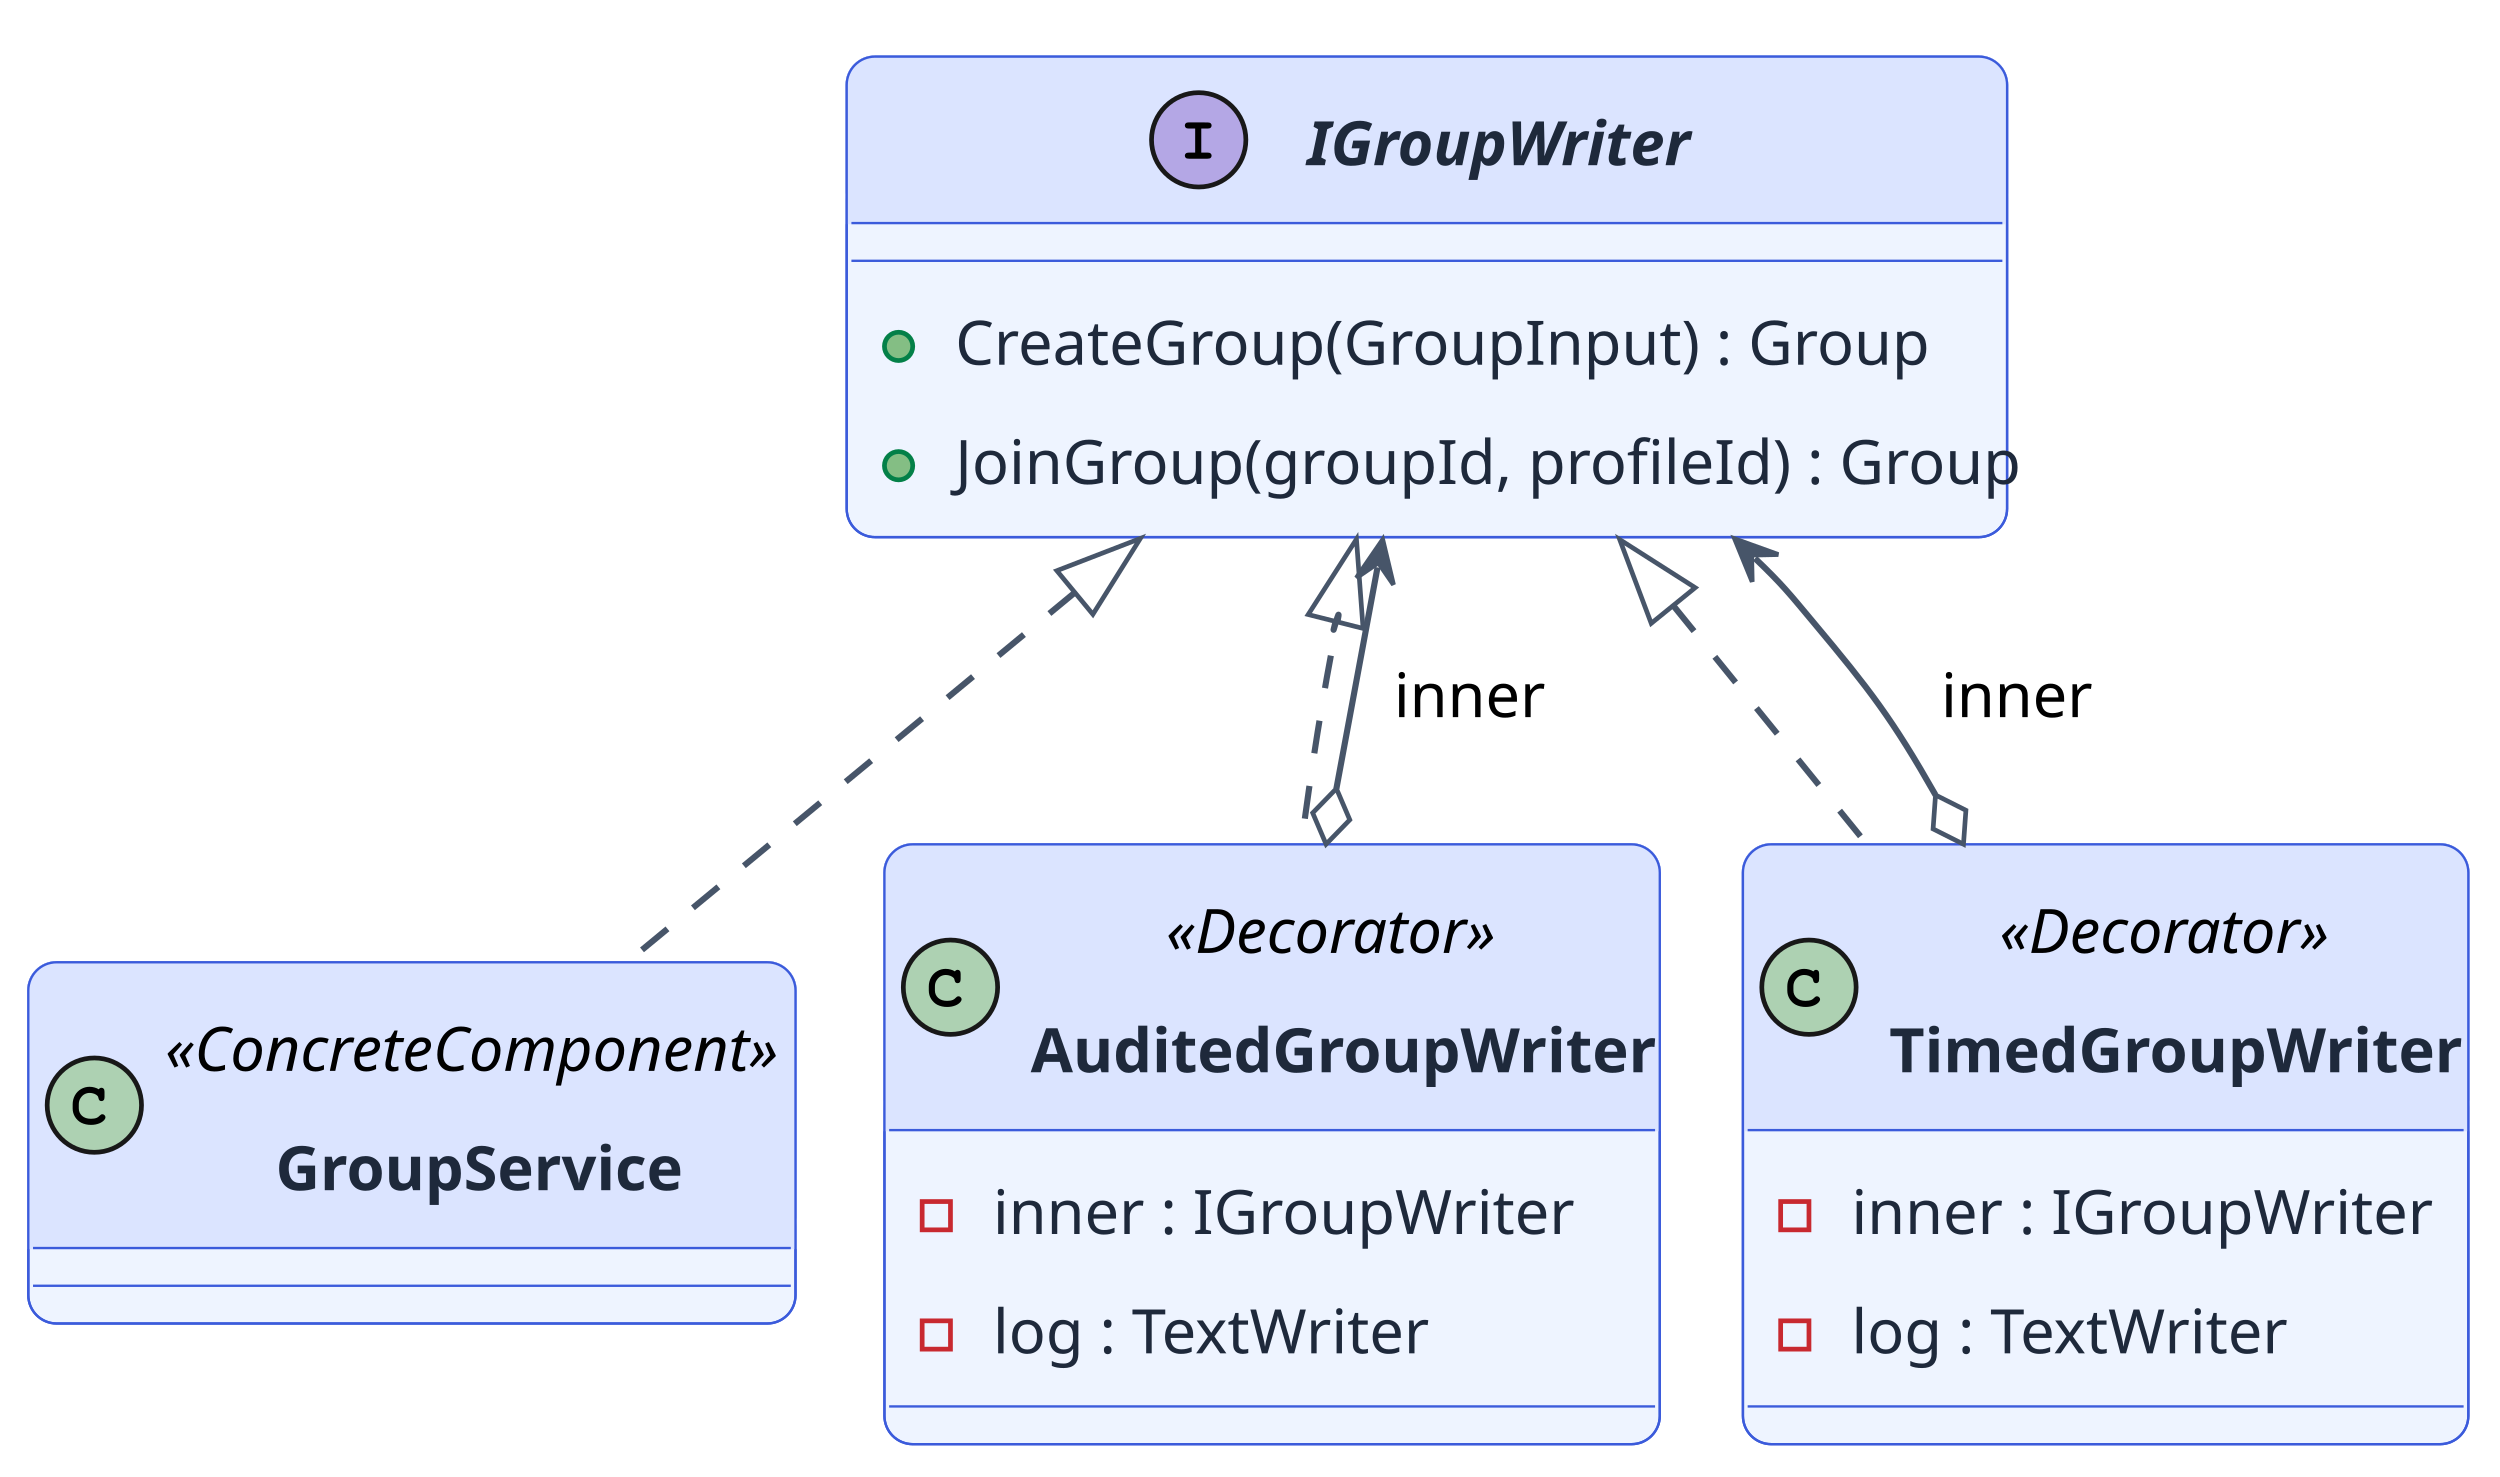
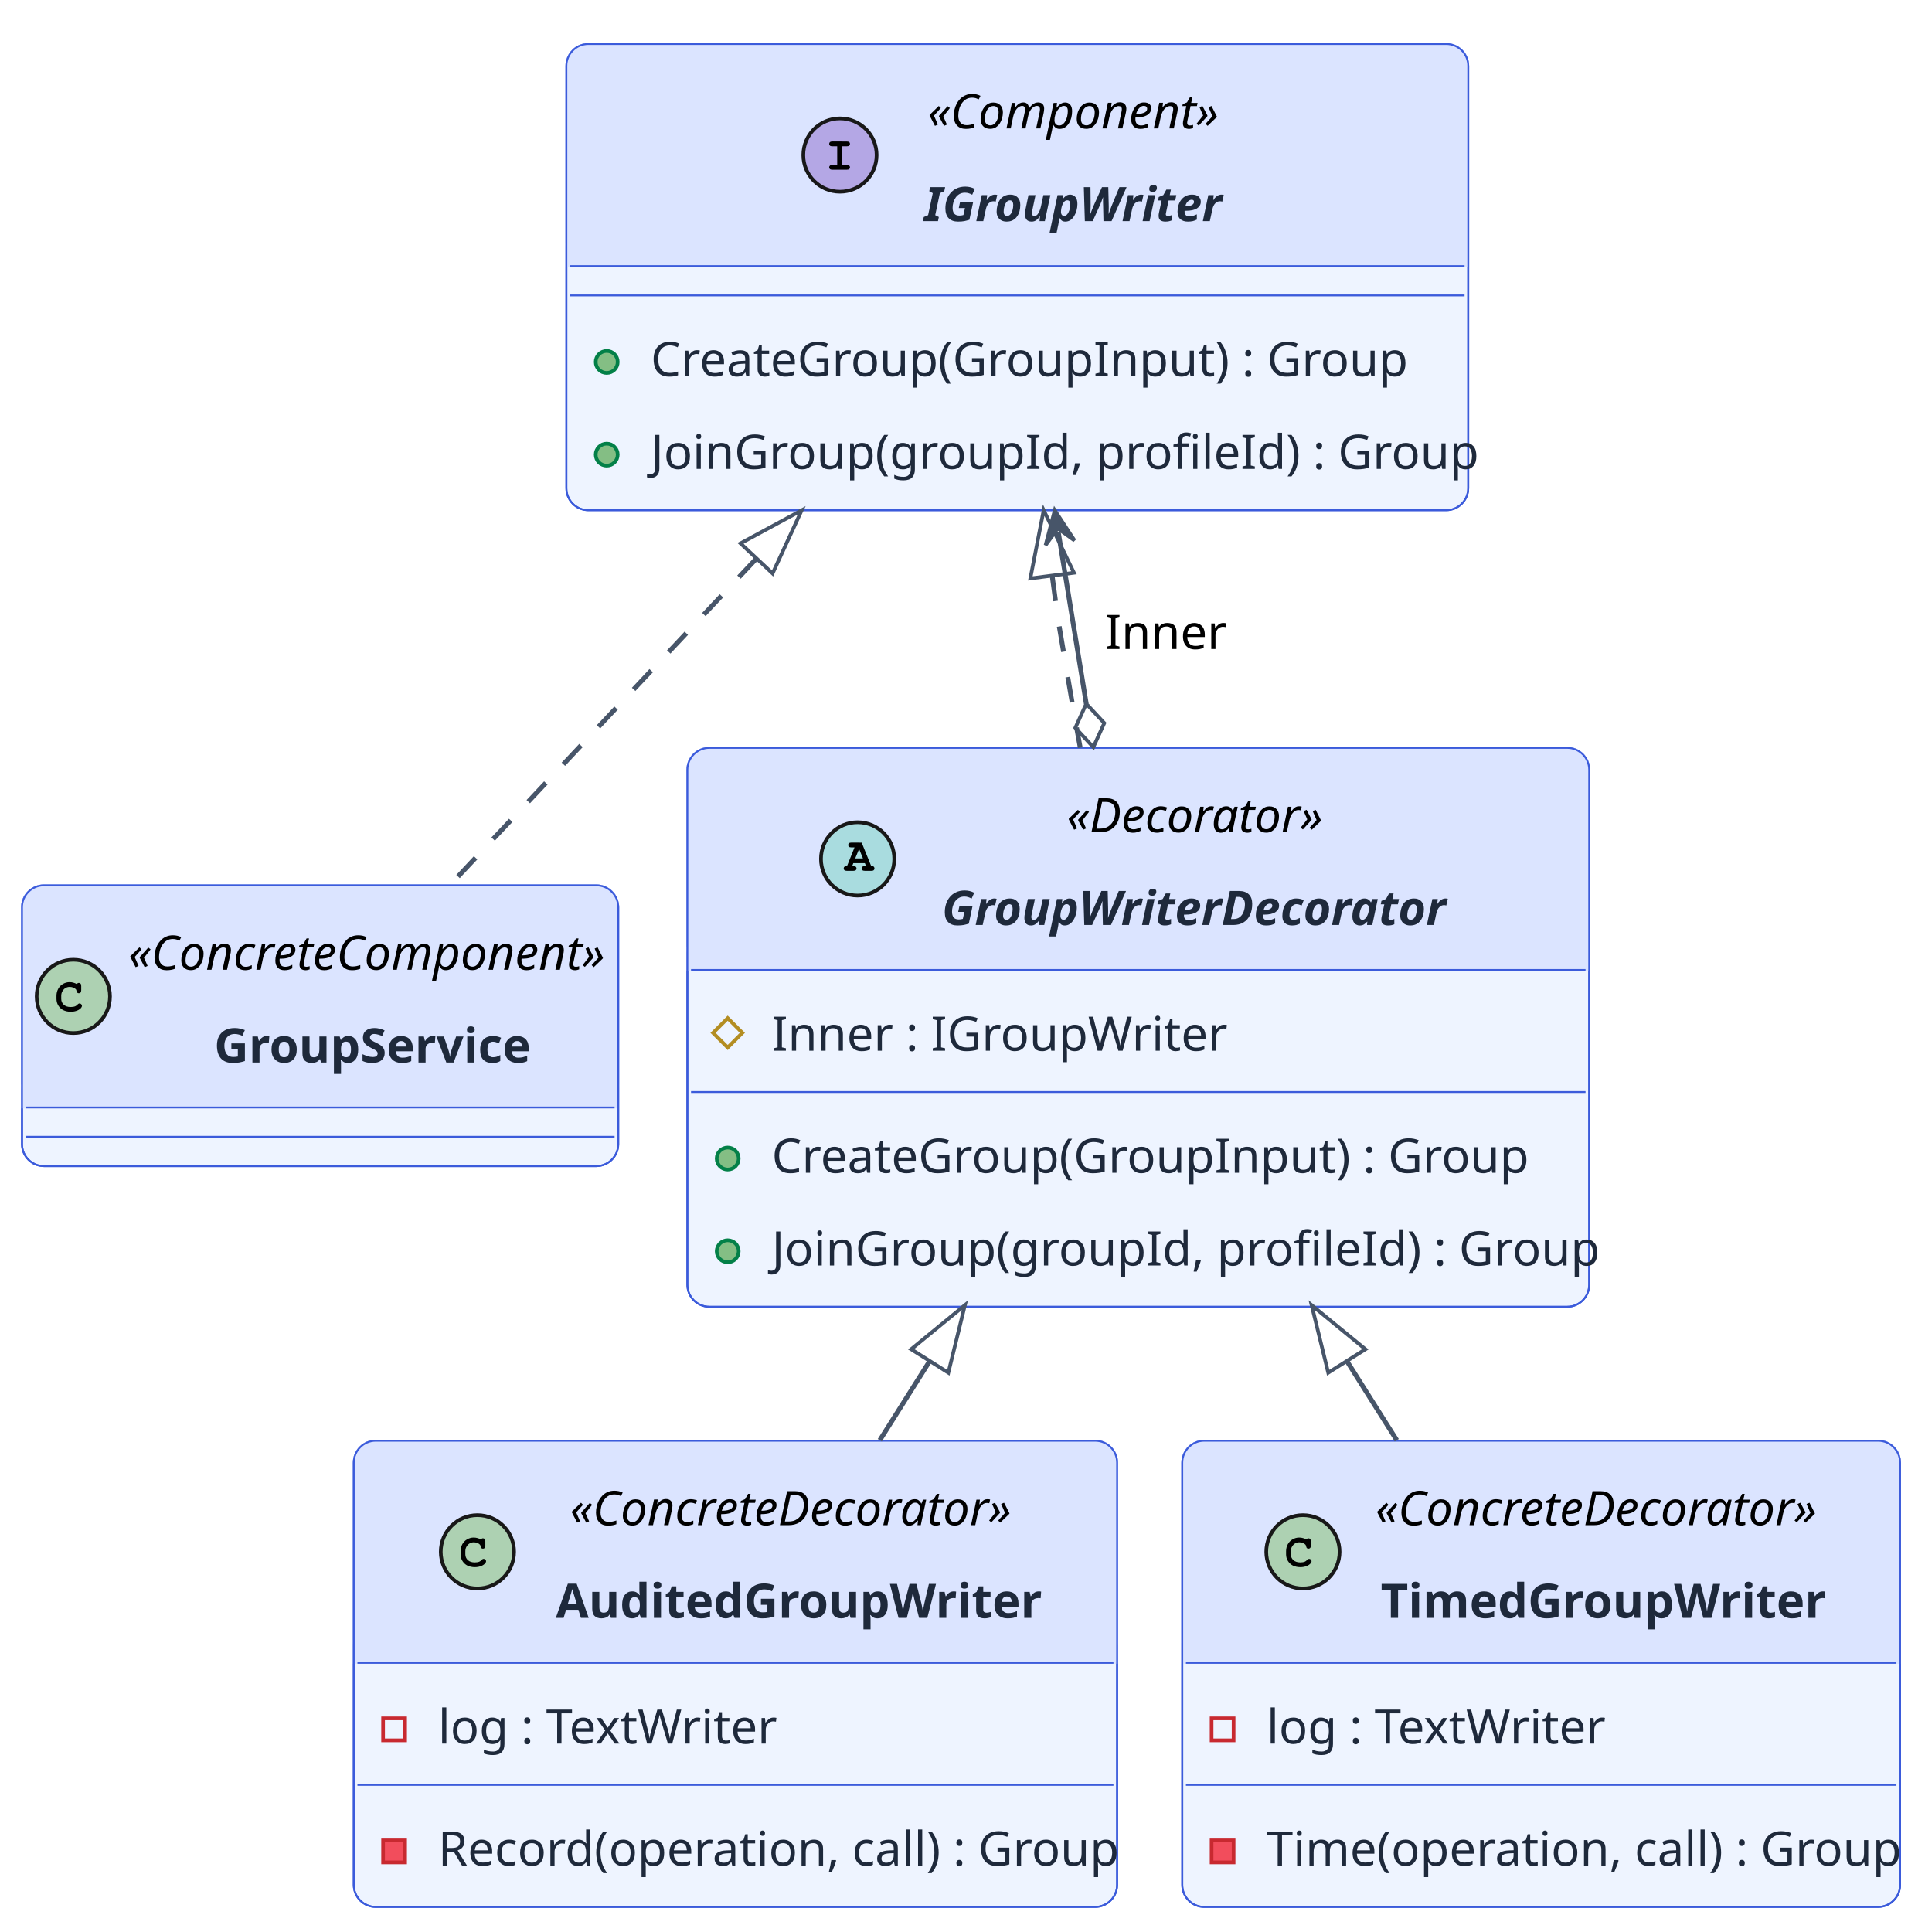
- <svg xmlns="http://www.w3.org/2000/svg" contentStyleType="text/css" height="313px" preserveAspectRatio="none" style="width:530px;height:313px;background:#FFFFFF;" version="1.1" viewBox="0 0 530 313" width="530px" zoomAndPan="magnify">
+ <svg xmlns="http://www.w3.org/2000/svg" contentStyleType="text/css" height="527px" preserveAspectRatio="none" style="width:525px;height:527px;background:#FFFFFF;" version="1.1" viewBox="0 0 525 527" width="525px" zoomAndPan="magnify">
  <defs />
  <g>
    <g id="elem_IGroupWriter">
-       <rect codeLine="80" fill="#EEF4FF" height="101.873" id="IGroupWriter" rx="6" ry="6" style="stroke:#3B5BDB;stroke-width:0.5;" width="246.002" x="179.5" y="12" />
-       <rect fill="#DBE4FF" height="35.291" rx="6" ry="6" style="stroke:#DBE4FF;stroke-width:0.5;" width="246.002" x="179.5" y="12" />
-       <rect fill="#DBE4FF" height="6" style="stroke:#DBE4FF;stroke-width:0.5;" width="246.002" x="179.5" y="41.291" />
-       <rect codeLine="80" fill="none" height="101.873" id="IGroupWriter" rx="6" ry="6" style="stroke:#3B5BDB;stroke-width:0.5;" width="246.002" x="179.5" y="12" />
-       <ellipse cx="254.124" cy="29.645" fill="#B4A7E5" rx="10" ry="10" style="stroke:#181818;stroke-width:1.0;" />
-       <path d="M254.67,27.255 L254.67,32.349 L255.983,32.349 Q256.452,32.349 256.655,32.536 Q256.858,32.708 256.858,33.005 Q256.858,33.286 256.655,33.474 Q256.452,33.645 255.983,33.645 L252.061,33.645 Q251.592,33.645 251.389,33.474 Q251.186,33.286 251.186,32.989 Q251.186,32.708 251.389,32.536 Q251.592,32.349 252.061,32.349 L253.374,32.349 L253.374,27.255 L252.061,27.255 Q251.592,27.255 251.389,27.083 Q251.186,26.895 251.186,26.599 Q251.186,26.302 251.389,26.13 Q251.592,25.942 252.061,25.942 L255.983,25.958 Q256.452,25.958 256.655,26.13 Q256.858,26.302 256.858,26.599 Q256.858,26.895 256.655,27.083 Q256.452,27.255 255.983,27.255 L254.67,27.255 Z " fill="#000000" />
-       <text fill="#1E293B" font-family="Segoe UI" font-size="13" font-style="italic" font-weight="bold" lengthAdjust="spacing" textLength="80.755" x="277.123" y="35.028">IGroupWriter</text>
-       <line style="stroke:#3B5BDB;stroke-width:0.5;" x1="180.5" x2="424.502" y1="47.291" y2="47.291" />
-       <line style="stroke:#3B5BDB;stroke-width:0.5;" x1="180.5" x2="424.502" y1="55.291" y2="55.291" />
-       <ellipse cx="190.5" cy="73.436" fill="#84BE84" rx="3" ry="3" style="stroke:#038048;stroke-width:1.0;" />
-       <text fill="#1E293B" font-family="Segoe UI" font-size="13" lengthAdjust="spacing" textLength="193.356" x="202.5" y="77.319">CreateGroup(GroupInput) : Group</text>
-       <ellipse cx="190.5" cy="98.728" fill="#84BE84" rx="3" ry="3" style="stroke:#038048;stroke-width:1.0;" />
-       <text fill="#1E293B" font-family="Segoe UI" font-size="13" lengthAdjust="spacing" textLength="213.002" x="202.5" y="102.61">JoinGroup(groupId, profileId) : Group</text>
+       <rect codeLine="92" fill="#EEF4FF" height="127.164" id="IGroupWriter" rx="6" ry="6" style="stroke:#3B5BDB;stroke-width:0.5;" width="246.002" x="154.5" y="12" />
+       <rect fill="#DBE4FF" height="60.582" rx="6" ry="6" style="stroke:#DBE4FF;stroke-width:0.5;" width="246.002" x="154.5" y="12" />
+       <rect fill="#DBE4FF" height="6" style="stroke:#DBE4FF;stroke-width:0.5;" width="246.002" x="154.5" y="66.582" />
+       <rect codeLine="92" fill="none" height="127.164" id="IGroupWriter" rx="6" ry="6" style="stroke:#3B5BDB;stroke-width:0.5;" width="246.002" x="154.5" y="12" />
+       <ellipse cx="229.124" cy="42.291" fill="#B4A7E5" rx="10" ry="10" style="stroke:#181818;stroke-width:1.0;" />
+       <path d="M229.67,39.9 L229.67,44.994 L230.983,44.994 Q231.452,44.994 231.655,45.182 Q231.858,45.353 231.858,45.65 Q231.858,45.932 231.655,46.119 Q231.452,46.291 230.983,46.291 L227.061,46.291 Q226.592,46.291 226.389,46.119 Q226.186,45.932 226.186,45.635 Q226.186,45.353 226.389,45.182 Q226.592,44.994 227.061,44.994 L228.374,44.994 L228.374,39.9 L227.061,39.9 Q226.592,39.9 226.389,39.728 Q226.186,39.541 226.186,39.244 Q226.186,38.947 226.389,38.775 Q226.592,38.588 227.061,38.588 L230.983,38.603 Q231.452,38.603 231.655,38.775 Q231.858,38.947 231.858,39.244 Q231.858,39.541 231.655,39.728 Q231.452,39.9 230.983,39.9 L229.67,39.9 Z " fill="#000000" />
+       <text fill="#000000" font-family="Segoe UI" font-size="13" font-style="italic" lengthAdjust="spacing" textLength="78.933" x="253.034" y="35.028">«Component»</text>
+       <text fill="#1E293B" font-family="Segoe UI" font-size="13" font-style="italic" font-weight="bold" lengthAdjust="spacing" textLength="80.755" x="252.124" y="60.319">IGroupWriter</text>
+       <line style="stroke:#3B5BDB;stroke-width:0.5;" x1="155.5" x2="399.502" y1="72.582" y2="72.582" />
+       <line style="stroke:#3B5BDB;stroke-width:0.5;" x1="155.5" x2="399.502" y1="80.582" y2="80.582" />
+       <ellipse cx="165.5" cy="98.728" fill="#84BE84" rx="3" ry="3" style="stroke:#038048;stroke-width:1.0;" />
+       <text fill="#1E293B" font-family="Segoe UI" font-size="13" lengthAdjust="spacing" textLength="193.356" x="177.5" y="102.61">CreateGroup(GroupInput) : Group</text>
+       <ellipse cx="165.5" cy="124.019" fill="#84BE84" rx="3" ry="3" style="stroke:#038048;stroke-width:1.0;" />
+       <text fill="#1E293B" font-family="Segoe UI" font-size="13" lengthAdjust="spacing" textLength="213.002" x="177.5" y="127.901">JoinGroup(groupId, profileId) : Group</text>
    </g>
    <g id="elem_GroupService">
-       <rect codeLine="84" fill="#EEF4FF" height="76.582" id="GroupService" rx="6" ry="6" style="stroke:#3B5BDB;stroke-width:0.5;" width="162.648" x="6" y="204" />
-       <rect fill="#DBE4FF" height="60.582" rx="6" ry="6" style="stroke:#DBE4FF;stroke-width:0.5;" width="162.648" x="6" y="204" />
-       <rect fill="#DBE4FF" height="6" style="stroke:#DBE4FF;stroke-width:0.5;" width="162.648" x="6" y="258.582" />
-       <rect codeLine="84" fill="none" height="76.582" id="GroupService" rx="6" ry="6" style="stroke:#3B5BDB;stroke-width:0.5;" width="162.648" x="6" y="204" />
-       <ellipse cx="20" cy="234.291" fill="#ADD1B2" rx="10" ry="10" style="stroke:#181818;stroke-width:1.0;" />
-       <path d="M20.938,230.932 Q21.062,230.76 21.203,230.682 Q21.344,230.603 21.516,230.603 Q21.797,230.603 21.969,230.807 Q22.156,230.994 22.156,231.463 L22.156,232.572 Q22.156,233.041 21.969,233.244 Q21.797,233.432 21.516,233.432 Q21.25,233.432 21.094,233.291 Q20.938,233.15 20.859,232.744 Q20.812,232.478 20.688,232.338 Q20.422,232.041 19.953,231.869 Q19.484,231.697 19.016,231.697 Q18.438,231.697 17.938,231.963 Q17.453,232.213 17.078,232.791 Q16.703,233.353 16.703,234.135 L16.703,234.978 Q16.703,235.916 17.391,236.557 Q18.078,237.182 19.281,237.182 Q20.016,237.182 20.516,236.978 Q20.797,236.869 21.125,236.525 Q21.328,236.322 21.438,236.275 Q21.562,236.213 21.703,236.213 Q21.969,236.213 22.156,236.416 Q22.359,236.603 22.359,236.869 Q22.359,237.135 22.094,237.447 Q21.703,237.885 21.094,238.135 Q20.281,238.478 19.297,238.478 Q18.141,238.478 17.203,238.01 Q16.453,237.619 15.922,236.807 Q15.406,235.978 15.406,235.01 L15.406,234.119 Q15.406,233.103 15.875,232.228 Q16.359,231.353 17.188,230.885 Q18.031,230.4 18.969,230.4 Q19.531,230.4 20.016,230.541 Q20.516,230.666 20.938,230.932 Z " fill="#000000" />
-       <text fill="#000000" font-family="Segoe UI" font-size="13" font-style="italic" lengthAdjust="spacing" textLength="128.648" x="35" y="227.028">«ConcreteComponent»</text>
-       <text fill="#1E293B" font-family="Segoe UI" font-size="13" font-weight="bold" lengthAdjust="spacing" textLength="81.796" x="58.426" y="252.319">GroupService</text>
-       <line style="stroke:#3B5BDB;stroke-width:0.5;" x1="7" x2="167.648" y1="264.582" y2="264.582" />
-       <line style="stroke:#3B5BDB;stroke-width:0.5;" x1="7" x2="167.648" y1="272.582" y2="272.582" />
+       <rect codeLine="96" fill="#EEF4FF" height="76.582" id="GroupService" rx="6" ry="6" style="stroke:#3B5BDB;stroke-width:0.5;" width="162.648" x="6" y="241.5" />
+       <rect fill="#DBE4FF" height="60.582" rx="6" ry="6" style="stroke:#DBE4FF;stroke-width:0.5;" width="162.648" x="6" y="241.5" />
+       <rect fill="#DBE4FF" height="6" style="stroke:#DBE4FF;stroke-width:0.5;" width="162.648" x="6" y="296.082" />
+       <rect codeLine="96" fill="none" height="76.582" id="GroupService" rx="6" ry="6" style="stroke:#3B5BDB;stroke-width:0.5;" width="162.648" x="6" y="241.5" />
+       <ellipse cx="20" cy="271.791" fill="#ADD1B2" rx="10" ry="10" style="stroke:#181818;stroke-width:1.0;" />
+       <path d="M20.938,268.432 Q21.062,268.26 21.203,268.182 Q21.344,268.103 21.516,268.103 Q21.797,268.103 21.969,268.307 Q22.156,268.494 22.156,268.963 L22.156,270.072 Q22.156,270.541 21.969,270.744 Q21.797,270.932 21.516,270.932 Q21.25,270.932 21.094,270.791 Q20.938,270.65 20.859,270.244 Q20.812,269.978 20.688,269.838 Q20.422,269.541 19.953,269.369 Q19.484,269.197 19.016,269.197 Q18.438,269.197 17.938,269.463 Q17.453,269.713 17.078,270.291 Q16.703,270.853 16.703,271.635 L16.703,272.478 Q16.703,273.416 17.391,274.057 Q18.078,274.682 19.281,274.682 Q20.016,274.682 20.516,274.478 Q20.797,274.369 21.125,274.025 Q21.328,273.822 21.438,273.775 Q21.562,273.713 21.703,273.713 Q21.969,273.713 22.156,273.916 Q22.359,274.103 22.359,274.369 Q22.359,274.635 22.094,274.947 Q21.703,275.385 21.094,275.635 Q20.281,275.978 19.297,275.978 Q18.141,275.978 17.203,275.51 Q16.453,275.119 15.922,274.307 Q15.406,273.478 15.406,272.51 L15.406,271.619 Q15.406,270.603 15.875,269.728 Q16.359,268.853 17.188,268.385 Q18.031,267.9 18.969,267.9 Q19.531,267.9 20.016,268.041 Q20.516,268.166 20.938,268.432 Z " fill="#000000" />
+       <text fill="#000000" font-family="Segoe UI" font-size="13" font-style="italic" lengthAdjust="spacing" textLength="128.648" x="35" y="264.528">«ConcreteComponent»</text>
+       <text fill="#1E293B" font-family="Segoe UI" font-size="13" font-weight="bold" lengthAdjust="spacing" textLength="81.796" x="58.426" y="289.819">GroupService</text>
+       <line style="stroke:#3B5BDB;stroke-width:0.5;" x1="7" x2="167.648" y1="302.082" y2="302.082" />
+       <line style="stroke:#3B5BDB;stroke-width:0.5;" x1="7" x2="167.648" y1="310.082" y2="310.082" />
+     </g>
+     <g id="elem_GroupWriterDecorator">
+       <rect codeLine="97" fill="#EEF4FF" height="152.455" id="GroupWriterDecorator" rx="6" ry="6" style="stroke:#3B5BDB;stroke-width:0.5;" width="246.002" x="187.5" y="204" />
+       <rect fill="#DBE4FF" height="60.582" rx="6" ry="6" style="stroke:#DBE4FF;stroke-width:0.5;" width="246.002" x="187.5" y="204" />
+       <rect fill="#DBE4FF" height="6" style="stroke:#DBE4FF;stroke-width:0.5;" width="246.002" x="187.5" y="258.582" />
+       <rect codeLine="97" fill="none" height="152.455" id="GroupWriterDecorator" rx="6" ry="6" style="stroke:#3B5BDB;stroke-width:0.5;" width="246.002" x="187.5" y="204" />
+       <ellipse cx="233.94" cy="234.291" fill="#A9DCDF" rx="10" ry="10" style="stroke:#181818;stroke-width:1.0;" />
+       <path d="M235.924,235.447 L232.768,235.447 L232.456,236.244 L232.768,236.244 Q233.237,236.244 233.44,236.432 Q233.643,236.603 233.643,236.9 Q233.643,237.182 233.44,237.369 Q233.237,237.541 232.768,237.541 L231.018,237.541 Q230.549,237.541 230.346,237.369 Q230.143,237.182 230.143,236.885 Q230.143,236.588 230.362,236.416 Q230.565,236.228 231.049,236.244 L233.096,231.15 L232.237,231.15 Q231.768,231.15 231.565,230.978 Q231.377,230.791 231.377,230.494 Q231.377,230.197 231.565,230.025 Q231.768,229.838 232.237,229.838 L235.049,229.853 L237.643,236.244 Q238.096,236.244 238.252,236.338 Q238.534,236.557 238.534,236.9 Q238.534,237.182 238.331,237.369 Q238.143,237.541 237.674,237.541 L235.924,237.541 Q235.456,237.541 235.252,237.369 Q235.049,237.182 235.049,236.885 Q235.049,236.603 235.252,236.432 Q235.456,236.244 235.924,236.244 L236.237,236.244 L235.924,235.447 Z M235.393,234.15 L234.346,231.572 L233.284,234.15 L235.393,234.15 Z " fill="#000000" />
+       <text fill="#000000" font-family="Segoe UI" font-size="13" font-style="italic" lengthAdjust="spacing" textLength="69.012" x="290.995" y="227.028">«Decorator»</text>
+       <text fill="#1E293B" font-family="Segoe UI" font-size="13" font-style="italic" font-weight="bold" lengthAdjust="spacing" textLength="137.122" x="256.94" y="252.319">GroupWriterDecorator</text>
+       <line style="stroke:#3B5BDB;stroke-width:0.5;" x1="188.5" x2="432.502" y1="264.582" y2="264.582" />
+       <polygon fill="none" points="198.5,277.728,202.5,281.728,198.5,285.728,194.5,281.728" style="stroke:#B38D22;stroke-width:1.0;" />
+       <text fill="#1E293B" font-family="Segoe UI" font-size="13" lengthAdjust="spacing" textLength="114.48" x="210.5" y="286.61">Inner : IGroupWriter</text>
+       <line style="stroke:#3B5BDB;stroke-width:0.5;" x1="188.5" x2="432.502" y1="297.873" y2="297.873" />
+       <ellipse cx="198.5" cy="316.019" fill="#84BE84" rx="3" ry="3" style="stroke:#038048;stroke-width:1.0;" />
+       <text fill="#1E293B" font-family="Segoe UI" font-size="13" lengthAdjust="spacing" textLength="193.356" x="210.5" y="319.901">CreateGroup(GroupInput) : Group</text>
+       <ellipse cx="198.5" cy="341.31" fill="#84BE84" rx="3" ry="3" style="stroke:#038048;stroke-width:1.0;" />
+       <text fill="#1E293B" font-family="Segoe UI" font-size="13" lengthAdjust="spacing" textLength="213.002" x="210.5" y="345.192">JoinGroup(groupId, profileId) : Group</text>
    </g>
    <g id="elem_AuditedGroupWriter">
-       <rect codeLine="85" fill="#EEF4FF" height="127.164" id="AuditedGroupWriter" rx="6" ry="6" style="stroke:#3B5BDB;stroke-width:0.5;" width="164.375" x="187.5" y="179" />
-       <rect fill="#DBE4FF" height="60.582" rx="6" ry="6" style="stroke:#DBE4FF;stroke-width:0.5;" width="164.375" x="187.5" y="179" />
-       <rect fill="#DBE4FF" height="6" style="stroke:#DBE4FF;stroke-width:0.5;" width="164.375" x="187.5" y="233.582" />
-       <rect codeLine="85" fill="none" height="127.164" id="AuditedGroupWriter" rx="6" ry="6" style="stroke:#3B5BDB;stroke-width:0.5;" width="164.375" x="187.5" y="179" />
-       <ellipse cx="201.5" cy="209.291" fill="#ADD1B2" rx="10" ry="10" style="stroke:#181818;stroke-width:1.0;" />
-       <path d="M202.438,205.932 Q202.562,205.76 202.703,205.682 Q202.844,205.603 203.016,205.603 Q203.297,205.603 203.469,205.807 Q203.656,205.994 203.656,206.463 L203.656,207.572 Q203.656,208.041 203.469,208.244 Q203.297,208.432 203.016,208.432 Q202.75,208.432 202.594,208.291 Q202.438,208.15 202.359,207.744 Q202.312,207.478 202.188,207.338 Q201.922,207.041 201.453,206.869 Q200.984,206.697 200.516,206.697 Q199.938,206.697 199.438,206.963 Q198.953,207.213 198.578,207.791 Q198.203,208.353 198.203,209.135 L198.203,209.978 Q198.203,210.916 198.891,211.557 Q199.578,212.182 200.781,212.182 Q201.516,212.182 202.016,211.978 Q202.297,211.869 202.625,211.525 Q202.828,211.322 202.938,211.275 Q203.062,211.213 203.203,211.213 Q203.469,211.213 203.656,211.416 Q203.859,211.603 203.859,211.869 Q203.859,212.135 203.594,212.447 Q203.203,212.885 202.594,213.135 Q201.781,213.478 200.797,213.478 Q199.641,213.478 198.703,213.01 Q197.953,212.619 197.422,211.807 Q196.906,210.978 196.906,210.01 L196.906,209.119 Q196.906,208.103 197.375,207.228 Q197.859,206.353 198.688,205.885 Q199.531,205.4 200.469,205.4 Q201.031,205.4 201.516,205.541 Q202.016,205.666 202.438,205.932 Z " fill="#000000" />
-       <text fill="#000000" font-family="Segoe UI" font-size="13" font-style="italic" lengthAdjust="spacing" textLength="69.012" x="247.182" y="202.028">«Decorator»</text>
-       <text fill="#1E293B" font-family="Segoe UI" font-size="13" font-weight="bold" lengthAdjust="spacing" textLength="126.376" x="218.5" y="227.319">AuditedGroupWriter</text>
-       <line style="stroke:#3B5BDB;stroke-width:0.5;" x1="188.5" x2="350.875" y1="239.582" y2="239.582" />
-       <rect fill="none" height="6" style="stroke:#C82930;stroke-width:1.0;" width="6" x="195.5" y="254.727" />
-       <text fill="#1E293B" font-family="Segoe UI" font-size="13" lengthAdjust="spacing" textLength="114.169" x="210.5" y="261.61">inner : IGroupWriter</text>
-       <rect fill="none" height="6" style="stroke:#C82930;stroke-width:1.0;" width="6" x="195.5" y="280.019" />
-       <text fill="#1E293B" font-family="Segoe UI" font-size="13" lengthAdjust="spacing" textLength="87.877" x="210.5" y="286.901">log : TextWriter</text>
-       <line style="stroke:#3B5BDB;stroke-width:0.5;" x1="188.5" x2="350.875" y1="298.164" y2="298.164" />
+       <rect codeLine="102" fill="#EEF4FF" height="127.164" id="AuditedGroupWriter" rx="6" ry="6" style="stroke:#3B5BDB;stroke-width:0.5;" width="208.227" x="96.5" y="393" />
+       <rect fill="#DBE4FF" height="60.582" rx="6" ry="6" style="stroke:#DBE4FF;stroke-width:0.5;" width="208.227" x="96.5" y="393" />
+       <rect fill="#DBE4FF" height="6" style="stroke:#DBE4FF;stroke-width:0.5;" width="208.227" x="96.5" y="447.582" />
+       <rect codeLine="102" fill="none" height="127.164" id="AuditedGroupWriter" rx="6" ry="6" style="stroke:#3B5BDB;stroke-width:0.5;" width="208.227" x="96.5" y="393" />
+       <ellipse cx="130.233" cy="423.291" fill="#ADD1B2" rx="10" ry="10" style="stroke:#181818;stroke-width:1.0;" />
+       <path d="M131.171,419.932 Q131.296,419.76 131.436,419.682 Q131.577,419.603 131.749,419.603 Q132.03,419.603 132.202,419.807 Q132.389,419.994 132.389,420.463 L132.389,421.572 Q132.389,422.041 132.202,422.244 Q132.03,422.432 131.749,422.432 Q131.483,422.432 131.327,422.291 Q131.171,422.15 131.093,421.744 Q131.046,421.478 130.921,421.338 Q130.655,421.041 130.186,420.869 Q129.718,420.697 129.249,420.697 Q128.671,420.697 128.171,420.963 Q127.686,421.213 127.311,421.791 Q126.936,422.353 126.936,423.135 L126.936,423.978 Q126.936,424.916 127.624,425.557 Q128.311,426.182 129.514,426.182 Q130.249,426.182 130.749,425.978 Q131.03,425.869 131.358,425.525 Q131.561,425.322 131.671,425.275 Q131.796,425.213 131.936,425.213 Q132.202,425.213 132.389,425.416 Q132.593,425.603 132.593,425.869 Q132.593,426.135 132.327,426.447 Q131.936,426.885 131.327,427.135 Q130.514,427.478 129.53,427.478 Q128.374,427.478 127.436,427.01 Q126.686,426.619 126.155,425.807 Q125.639,424.978 125.639,424.01 L125.639,423.119 Q125.639,422.103 126.108,421.228 Q126.593,420.353 127.421,419.885 Q128.264,419.4 129.202,419.4 Q129.764,419.4 130.249,419.541 Q130.749,419.666 131.171,419.932 Z " fill="#000000" />
+       <text fill="#000000" font-family="Segoe UI" font-size="13" font-style="italic" lengthAdjust="spacing" textLength="118.727" x="155.443" y="416.028">«ConcreteDecorator»</text>
+       <text fill="#1E293B" font-family="Segoe UI" font-size="13" font-weight="bold" lengthAdjust="spacing" textLength="126.376" x="151.618" y="441.319">AuditedGroupWriter</text>
+       <line style="stroke:#3B5BDB;stroke-width:0.5;" x1="97.5" x2="303.727" y1="453.582" y2="453.582" />
+       <rect fill="none" height="6" style="stroke:#C82930;stroke-width:1.0;" width="6" x="104.5" y="468.728" />
+       <text fill="#1E293B" font-family="Segoe UI" font-size="13" lengthAdjust="spacing" textLength="87.877" x="119.5" y="475.61">log : TextWriter</text>
+       <line style="stroke:#3B5BDB;stroke-width:0.5;" x1="97.5" x2="303.727" y1="486.873" y2="486.873" />
+       <rect fill="#F24D5C" height="6" style="stroke:#C82930;stroke-width:1.0;" width="6" x="104.5" y="502.019" />
+       <text fill="#1E293B" font-family="Segoe UI" font-size="13" lengthAdjust="spacing" textLength="175.227" x="119.5" y="508.901">Record(operation, call) : Group</text>
    </g>
    <g id="elem_TimedGroupWriter">
-       <rect codeLine="89" fill="#EEF4FF" height="127.164" id="TimedGroupWriter" rx="6" ry="6" style="stroke:#3B5BDB;stroke-width:0.5;" width="153.788" x="369.5" y="179" />
-       <rect fill="#DBE4FF" height="60.582" rx="6" ry="6" style="stroke:#DBE4FF;stroke-width:0.5;" width="153.788" x="369.5" y="179" />
-       <rect fill="#DBE4FF" height="6" style="stroke:#DBE4FF;stroke-width:0.5;" width="153.788" x="369.5" y="233.582" />
-       <rect codeLine="89" fill="none" height="127.164" id="TimedGroupWriter" rx="6" ry="6" style="stroke:#3B5BDB;stroke-width:0.5;" width="153.788" x="369.5" y="179" />
-       <ellipse cx="383.5" cy="209.291" fill="#ADD1B2" rx="10" ry="10" style="stroke:#181818;stroke-width:1.0;" />
-       <path d="M384.438,205.932 Q384.562,205.76 384.703,205.682 Q384.844,205.603 385.016,205.603 Q385.297,205.603 385.469,205.807 Q385.656,205.994 385.656,206.463 L385.656,207.572 Q385.656,208.041 385.469,208.244 Q385.297,208.432 385.016,208.432 Q384.75,208.432 384.594,208.291 Q384.438,208.15 384.359,207.744 Q384.312,207.478 384.188,207.338 Q383.922,207.041 383.453,206.869 Q382.984,206.697 382.516,206.697 Q381.938,206.697 381.438,206.963 Q380.953,207.213 380.578,207.791 Q380.203,208.353 380.203,209.135 L380.203,209.978 Q380.203,210.916 380.891,211.557 Q381.578,212.182 382.781,212.182 Q383.516,212.182 384.016,211.978 Q384.297,211.869 384.625,211.525 Q384.828,211.322 384.938,211.275 Q385.062,211.213 385.203,211.213 Q385.469,211.213 385.656,211.416 Q385.859,211.603 385.859,211.869 Q385.859,212.135 385.594,212.447 Q385.203,212.885 384.594,213.135 Q383.781,213.478 382.797,213.478 Q381.641,213.478 380.703,213.01 Q379.953,212.619 379.422,211.807 Q378.906,210.978 378.906,210.01 L378.906,209.119 Q378.906,208.103 379.375,207.228 Q379.859,206.353 380.688,205.885 Q381.531,205.4 382.469,205.4 Q383.031,205.4 383.516,205.541 Q384.016,205.666 384.438,205.932 Z " fill="#000000" />
-       <text fill="#000000" font-family="Segoe UI" font-size="13" font-style="italic" lengthAdjust="spacing" textLength="69.012" x="423.888" y="202.028">«Decorator»</text>
-       <text fill="#1E293B" font-family="Segoe UI" font-size="13" font-weight="bold" lengthAdjust="spacing" textLength="115.788" x="400.5" y="227.319">TimedGroupWriter</text>
-       <line style="stroke:#3B5BDB;stroke-width:0.5;" x1="370.5" x2="522.288" y1="239.582" y2="239.582" />
-       <rect fill="none" height="6" style="stroke:#C82930;stroke-width:1.0;" width="6" x="377.5" y="254.727" />
-       <text fill="#1E293B" font-family="Segoe UI" font-size="13" lengthAdjust="spacing" textLength="114.169" x="392.5" y="261.61">inner : IGroupWriter</text>
-       <rect fill="none" height="6" style="stroke:#C82930;stroke-width:1.0;" width="6" x="377.5" y="280.019" />
-       <text fill="#1E293B" font-family="Segoe UI" font-size="13" lengthAdjust="spacing" textLength="87.877" x="392.5" y="286.901">log : TextWriter</text>
-       <line style="stroke:#3B5BDB;stroke-width:0.5;" x1="370.5" x2="522.288" y1="298.164" y2="298.164" />
+       <rect codeLine="106" fill="#EEF4FF" height="127.164" id="TimedGroupWriter" rx="6" ry="6" style="stroke:#3B5BDB;stroke-width:0.5;" width="195.811" x="322.5" y="393" />
+       <rect fill="#DBE4FF" height="60.582" rx="6" ry="6" style="stroke:#DBE4FF;stroke-width:0.5;" width="195.811" x="322.5" y="393" />
+       <rect fill="#DBE4FF" height="6" style="stroke:#DBE4FF;stroke-width:0.5;" width="195.811" x="322.5" y="447.582" />
+       <rect codeLine="106" fill="none" height="127.164" id="TimedGroupWriter" rx="6" ry="6" style="stroke:#3B5BDB;stroke-width:0.5;" width="195.811" x="322.5" y="393" />
+       <ellipse cx="355.411" cy="423.291" fill="#ADD1B2" rx="10" ry="10" style="stroke:#181818;stroke-width:1.0;" />
+       <path d="M356.348,419.932 Q356.473,419.76 356.614,419.682 Q356.754,419.603 356.926,419.603 Q357.207,419.603 357.379,419.807 Q357.567,419.994 357.567,420.463 L357.567,421.572 Q357.567,422.041 357.379,422.244 Q357.207,422.432 356.926,422.432 Q356.661,422.432 356.504,422.291 Q356.348,422.15 356.27,421.744 Q356.223,421.478 356.098,421.338 Q355.832,421.041 355.364,420.869 Q354.895,420.697 354.426,420.697 Q353.848,420.697 353.348,420.963 Q352.864,421.213 352.489,421.791 Q352.114,422.353 352.114,423.135 L352.114,423.978 Q352.114,424.916 352.801,425.557 Q353.489,426.182 354.692,426.182 Q355.426,426.182 355.926,425.978 Q356.207,425.869 356.536,425.525 Q356.739,425.322 356.848,425.275 Q356.973,425.213 357.114,425.213 Q357.379,425.213 357.567,425.416 Q357.77,425.603 357.77,425.869 Q357.77,426.135 357.504,426.447 Q357.114,426.885 356.504,427.135 Q355.692,427.478 354.707,427.478 Q353.551,427.478 352.614,427.01 Q351.864,426.619 351.332,425.807 Q350.817,424.978 350.817,424.01 L350.817,423.119 Q350.817,422.103 351.286,421.228 Q351.77,420.353 352.598,419.885 Q353.442,419.4 354.379,419.4 Q354.942,419.4 355.426,419.541 Q355.926,419.666 356.348,419.932 Z " fill="#000000" />
+       <text fill="#000000" font-family="Segoe UI" font-size="13" font-style="italic" lengthAdjust="spacing" textLength="118.727" x="375.143" y="416.028">«ConcreteDecorator»</text>
+       <text fill="#1E293B" font-family="Segoe UI" font-size="13" font-weight="bold" lengthAdjust="spacing" textLength="115.788" x="376.613" y="441.319">TimedGroupWriter</text>
+       <line style="stroke:#3B5BDB;stroke-width:0.5;" x1="323.5" x2="517.311" y1="453.582" y2="453.582" />
+       <rect fill="none" height="6" style="stroke:#C82930;stroke-width:1.0;" width="6" x="330.5" y="468.728" />
+       <text fill="#1E293B" font-family="Segoe UI" font-size="13" lengthAdjust="spacing" textLength="87.877" x="345.5" y="475.61">log : TextWriter</text>
+       <line style="stroke:#3B5BDB;stroke-width:0.5;" x1="323.5" x2="517.311" y1="486.873" y2="486.873" />
+       <rect fill="#F24D5C" height="6" style="stroke:#C82930;stroke-width:1.0;" width="6" x="330.5" y="502.019" />
+       <text fill="#1E293B" font-family="Segoe UI" font-size="13" lengthAdjust="spacing" textLength="162.811" x="345.5" y="508.901">Time(operation, call) : Group</text>
    </g>
-     <polygon fill="none" points="241.752,114.153,224.051,120.985,231.691,130.239,241.752,114.153" style="stroke:#475569;stroke-width:1.0;" />
-     <path d="M227.871,125.612 C193.35,154.112 164.722,177.747 133.077,203.873 " fill="none" style="stroke:#475569;stroke-width:1.3;stroke-dasharray:7.0,7.0;" />
-     <polygon fill="none" points="287.566,114.304,277.337,130.284,288.971,133.226,287.566,114.304" style="stroke:#475569;stroke-width:1.0;" />
-     <path d="M283.154,131.755 C281.653,137.689 284.668,126.233 283.5,132 C280.438,147.121 277.917,163.56 275.9,178.992 " fill="none" style="stroke:#475569;stroke-width:1.3;stroke-dasharray:7.0,7.0;" />
-     <polygon fill="none" points="343.379,114.39,350.06,132.148,359.379,124.588,343.379,114.39" style="stroke:#475569;stroke-width:1.0;" />
-     <path d="M354.72,128.368 C371.017,148.457 378.608,157.814 395.769,178.967 " fill="none" style="stroke:#475569;stroke-width:1.3;stroke-dasharray:7.0,7.0;" />
-     <polygon fill="none" points="281.126,178.967,286.155,173.799,283.319,167.169,278.29,172.337,281.126,178.967" style="stroke:#475569;stroke-width:1.0;" />
-     <polygon fill="#475569" points="293.132,114.39,287.554,122.507,292.218,119.305,295.419,123.969,293.132,114.39" style="stroke:#475569;stroke-width:1.0;" />
-     <path d="M283.319,167.169 C287.252,146.016 288.3,140.377 292.035,120.288 " fill="none" style="stroke:#475569;stroke-width:1.3;" />
-     <text fill="#000000" font-family="Segoe UI" font-size="13" lengthAdjust="spacing" textLength="29.18" x="295.5" y="152.028">inner</text>
-     <polygon fill="none" points="416.257,178.975,416.773,171.782,410.332,168.54,409.816,175.732,416.257,178.975" style="stroke:#475569;stroke-width:1.0;" />
-     <polygon fill="#475569" points="367.737,114.223,371.466,123.339,371.346,117.683,377.002,117.564,367.737,114.223" style="stroke:#475569;stroke-width:1.0;" />
-     <path d="M410.332,168.54 C401.204,152.463 396.348,146.157 384.5,132 C379.396,125.901 378.025,124.085 372.068,118.375 " fill="none" style="stroke:#475569;stroke-width:1.3;" />
-     <text fill="#000000" font-family="Segoe UI" font-size="13" lengthAdjust="spacing" textLength="29.18" x="411.5" y="152.028">inner</text>
+     <polygon fill="none" points="218.684,139.185,201.992,148.207,210.743,156.417,218.684,139.185" style="stroke:#475569;stroke-width:1.0;" />
+     <path d="M206.368,152.312 C174.98,185.765 149.712,212.695 122.834,241.341 " fill="none" style="stroke:#475569;stroke-width:1.3;stroke-dasharray:7.0,7.0;" />
+     <polygon fill="none" points="284.696,139.156,281.057,157.777,292.957,156.236,284.696,139.156" style="stroke:#475569;stroke-width:1.0;" />
+     <path d="M287.007,157.007 C288.995,172.36 288.992,170.875 291.5,186 C292.471,191.853 293.544,197.898 294.672,203.967 " fill="none" style="stroke:#475569;stroke-width:1.3;stroke-dasharray:7.0,7.0;" />
+     <polygon fill="none" points="263.212,356.016,248.537,368.044,258.689,374.443,263.212,356.016" style="stroke:#475569;stroke-width:1.0;" />
+     <path d="M253.613,371.243 C245.868,383.529 247.514,380.918 239.984,392.863 " fill="none" style="stroke:#475569;stroke-width:1.3;" />
+     <polygon fill="none" points="357.788,356.016,362.311,374.443,372.463,368.044,357.788,356.016" style="stroke:#475569;stroke-width:1.0;" />
+     <path d="M367.387,371.243 C375.132,383.529 373.486,380.918 381.016,392.863 " fill="none" style="stroke:#475569;stroke-width:1.3;" />
+     <polygon fill="none" points="298.246,203.803,301.229,197.238,296.316,191.96,293.333,198.525,298.246,203.803" style="stroke:#475569;stroke-width:1.0;" />
+     <polygon fill="#475569" points="287.715,139.185,285.215,148.712,288.52,144.12,293.111,147.425,287.715,139.185" style="stroke:#475569;stroke-width:1.0;" />
+     <path d="M296.316,191.96 C292.85,170.695 292.012,165.551 288.68,145.107 " fill="none" style="stroke:#475569;stroke-width:1.3;" />
+     <text fill="#000000" font-family="Segoe UI" font-size="13" lengthAdjust="spacing" textLength="29.491" x="301.5" y="177.028">Inner</text>
  </g>
</svg>
